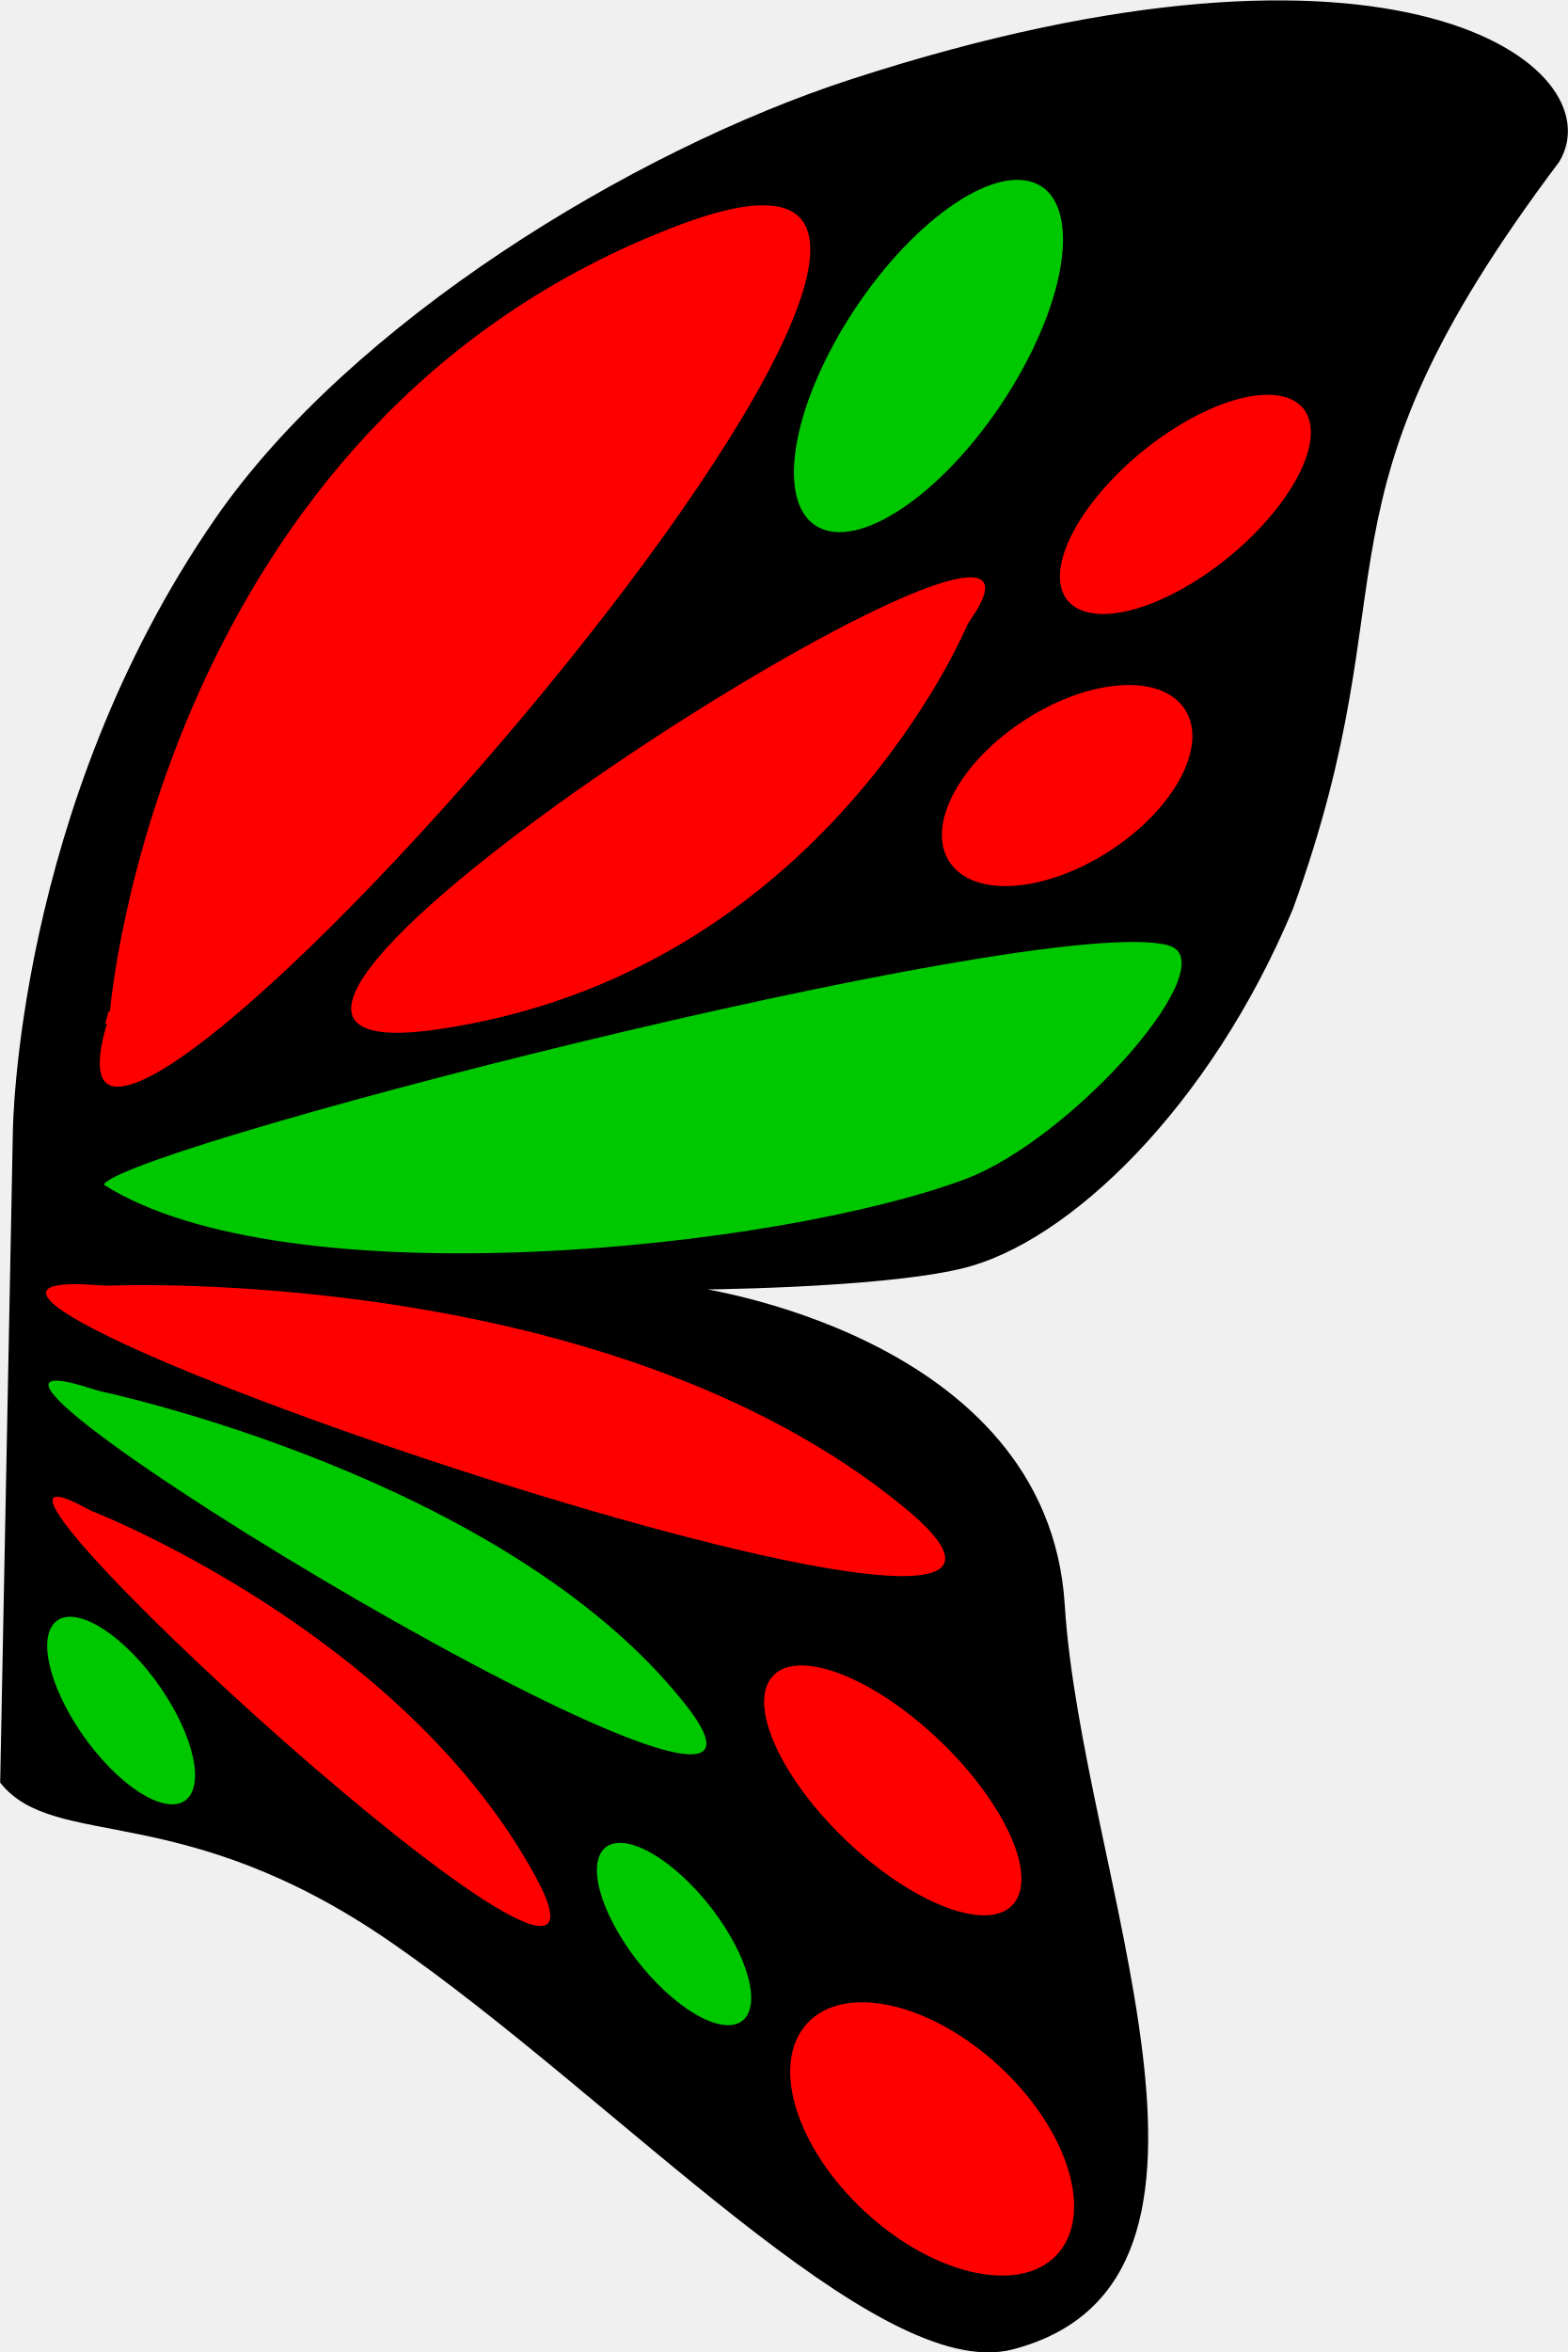
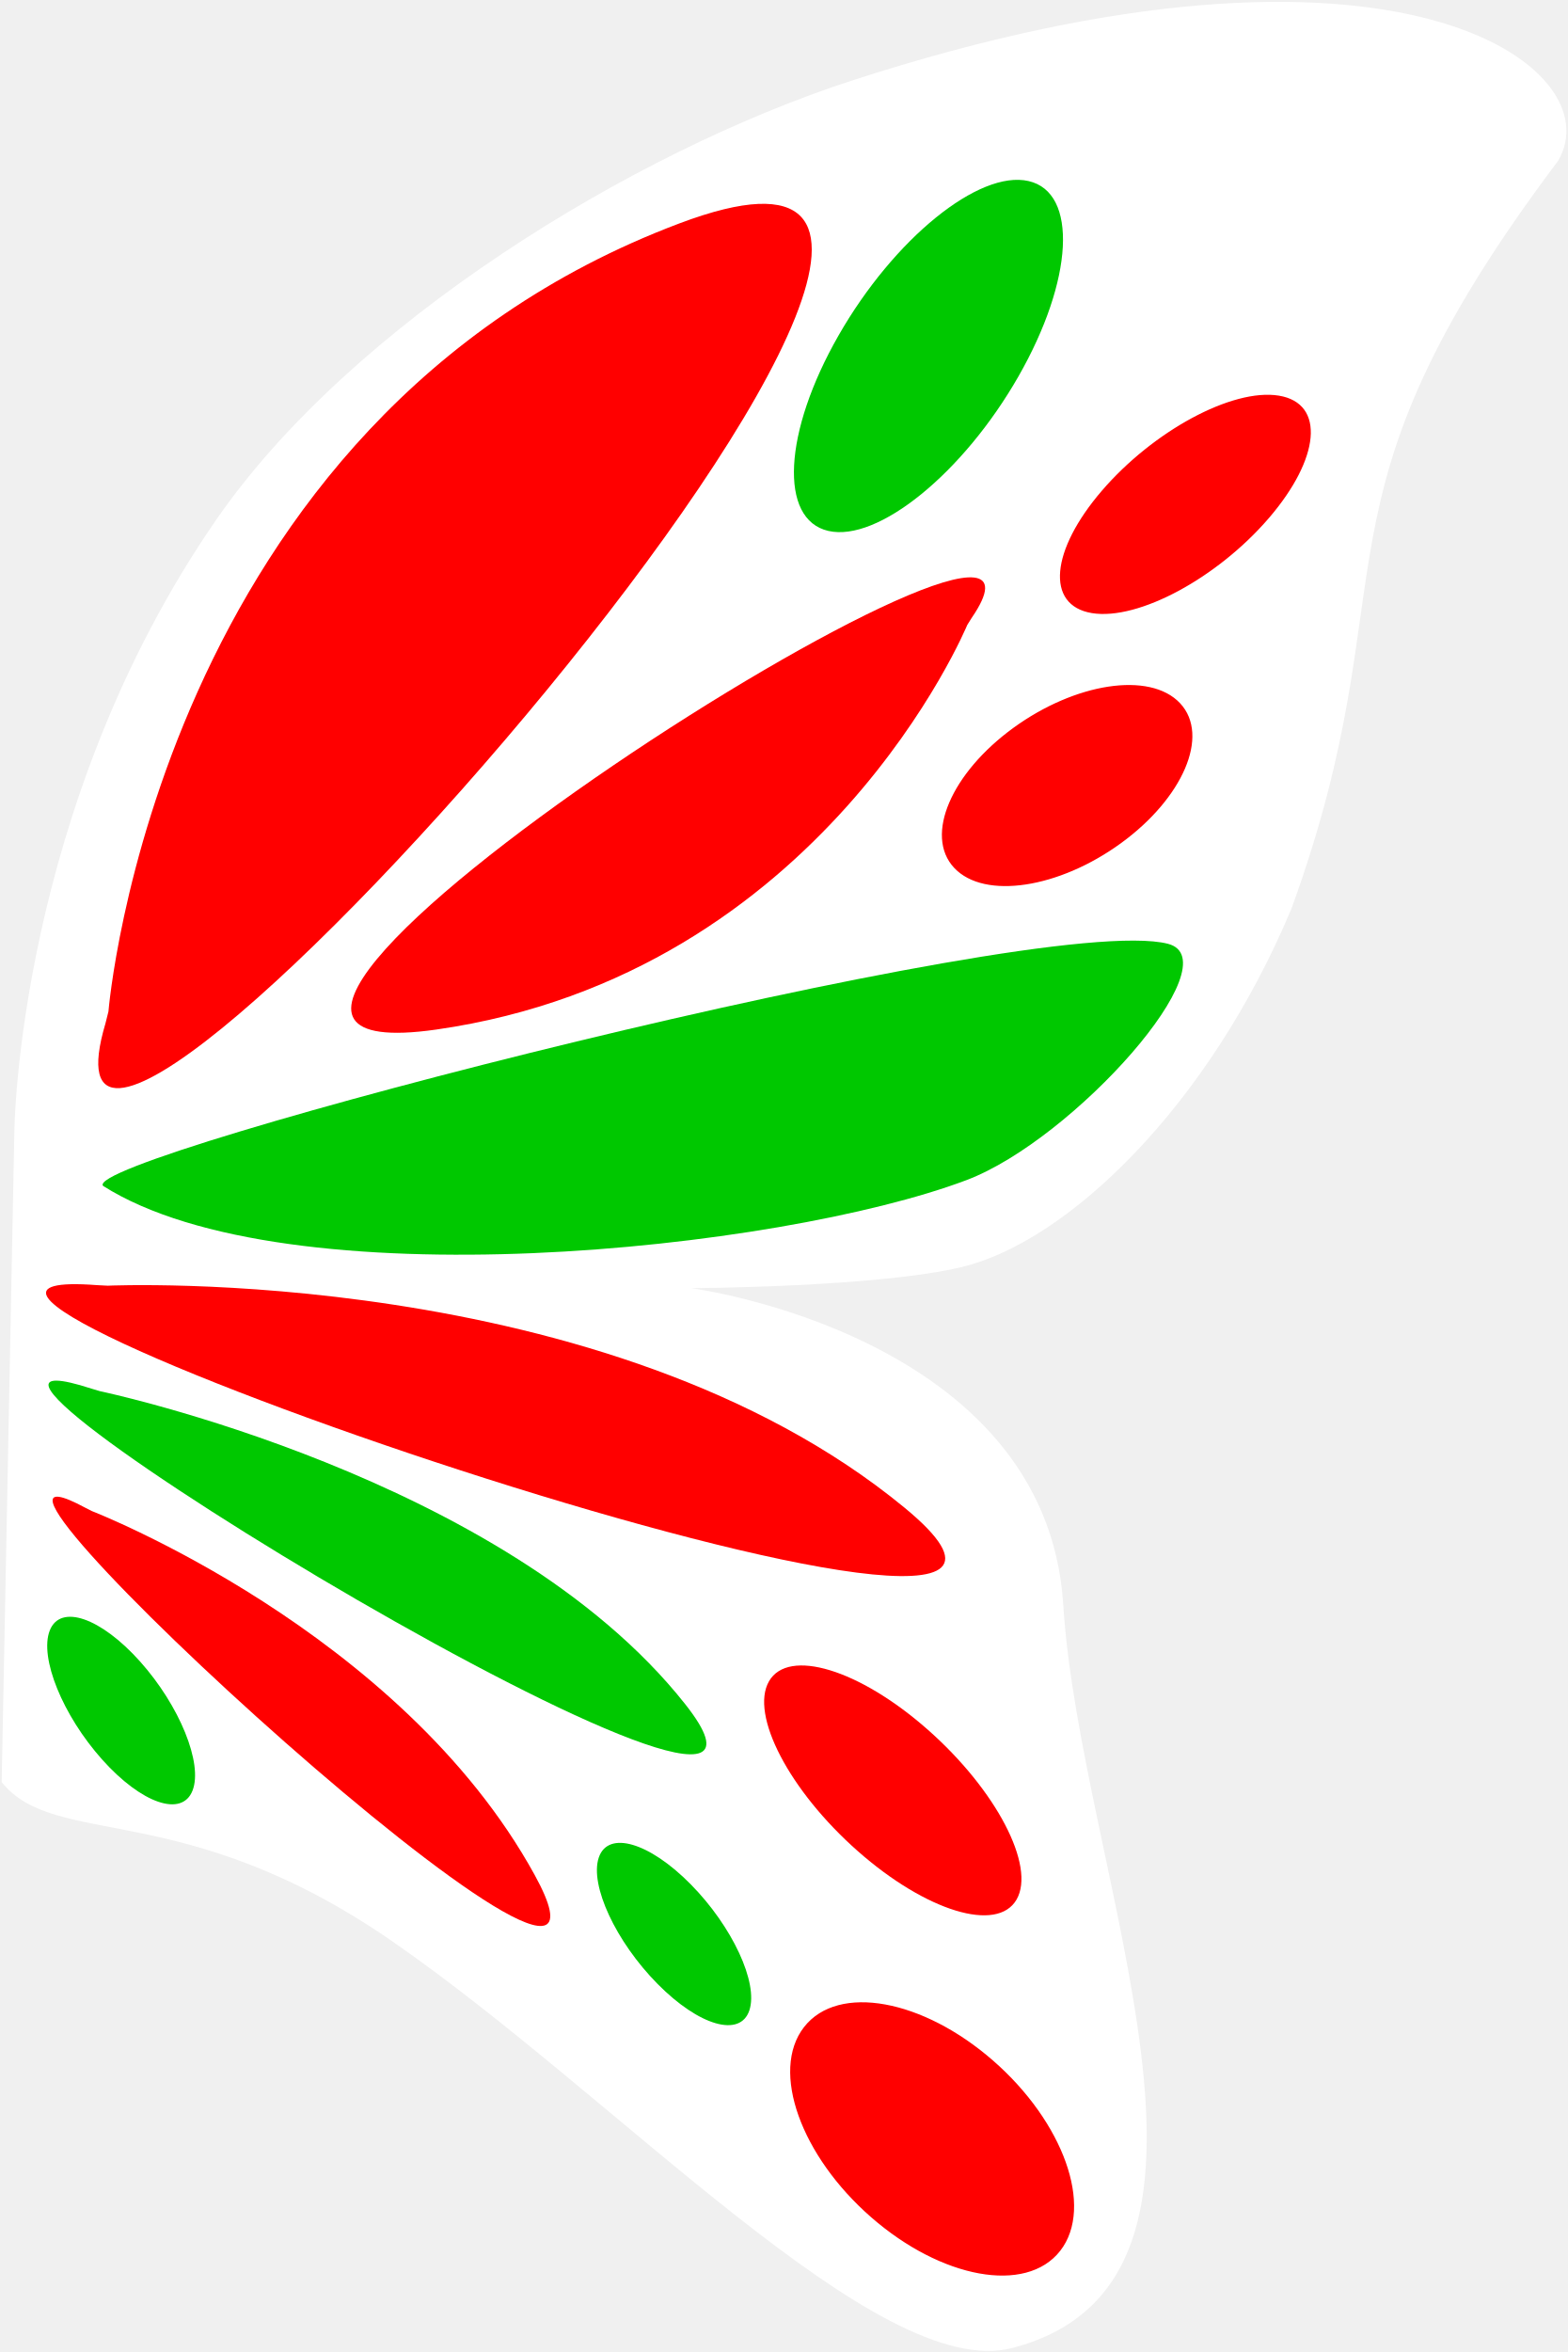
<svg xmlns="http://www.w3.org/2000/svg" width="140mm" height="210mm" viewBox="0 0 140 210" version="1.1" id="svg8">
  <defs id="defs2" />
  <g id="layer1" transform="translate(0,-87)">
    <g id="g1048" transform="matrix(-0.9992823,0,0,0.9973688,173.1366,47.16396)">
-       <path id="path830" d="m 171.979,141.274 c 0,0 -0.219,-29.005 -18.076,-54.853 C 141.841,68.961 116.798,53.558 97.14,47.158 48.381,31.283 29.104,46.024 34.018,54.339 c 23.366,31.13 12.918,36.824 23.812,66.902 7.392,17.74 20.033,29.86 29.482,32.128 7.577,1.818 24.19,1.89 24.19,1.89 0,0 -31.75,4.158 -33.262,28.348 -1.512,24.19 -18.521,60.476 4.536,66.524 12.001,3.148 35.226,-22.42 55.465,-36.426 18.646,-12.904 30.027,-8.209 34.871,-14.223 z" style="fill:#000000;fill-opacity:1;stroke:#000000;stroke-width:0.265px;stroke-linecap:butt;stroke-linejoin:miter;stroke-opacity:1" />
-       <path id="path860" d="m 163.569,130.491 c 0,0 -4.276,-52.919 -51.048,-70.559 -46.772,-17.64 61.205,105.037 51.316,71.628" style="fill:#ff0000;fill-opacity:1;stroke:#000000;stroke-width:0.265px;stroke-linecap:butt;stroke-linejoin:miter;stroke-opacity:1" />
+       <path id="path830" d="m 171.979,141.274 c 0,0 -0.219,-29.005 -18.076,-54.853 C 141.841,68.961 116.798,53.558 97.14,47.158 48.381,31.283 29.104,46.024 34.018,54.339 c 23.366,31.13 12.918,36.824 23.812,66.902 7.392,17.74 20.033,29.86 29.482,32.128 7.577,1.818 24.19,1.89 24.19,1.89 0,0 -31.75,4.158 -33.262,28.348 -1.512,24.19 -18.521,60.476 4.536,66.524 12.001,3.148 35.226,-22.42 55.465,-36.426 18.646,-12.904 30.027,-8.209 34.871,-14.223 z" style="fill:#ffffff;fill-opacity:1;stroke:none;stroke-width:0.265px;stroke-linecap:butt;stroke-linejoin:miter;stroke-opacity:1" />
+       <path id="path860" d="m 163.569,130.491 c 0,0 -4.276,-52.919 -51.048,-70.559 -46.772,-17.64 61.205,105.037 51.316,71.628" style="fill:#ff0000;fill-opacity:1;stroke:none;stroke-width:0.265px;stroke-linecap:butt;stroke-linejoin:miter;stroke-opacity:1" />
      <path id="path860-6" d="m 86.819,95.887 c 0,0 12.883,31.266 47.457,36.222 34.574,4.956 -60.772,-55.704 -47.838,-36.832" style="fill:#ff0000;fill-opacity:1;stroke:none;stroke-width:0.172px;stroke-linecap:butt;stroke-linejoin:miter;stroke-opacity:1" />
-       <path id="path892" d="m 164.049,146.103 c 2.219,-2.534 -83.372,-24.717 -95.163,-21.672 -5.797,1.497 8.405,17.534 18.014,21.16 16.773,6.33 60.773,10.921 77.15,0.512 z" style="fill:#00c800;fill-opacity:1;stroke:#000000;stroke-width:0.247px;stroke-linecap:butt;stroke-linejoin:miter;stroke-opacity:1" />
+       <path id="path892" d="m 164.049,146.103 c 2.219,-2.534 -83.372,-24.717 -95.163,-21.672 -5.797,1.497 8.405,17.534 18.014,21.16 16.773,6.33 60.773,10.921 77.15,0.512 z" style="fill:#00c800;fill-opacity:1;stroke:none;stroke-width:0.247px;stroke-linecap:butt;stroke-linejoin:miter;stroke-opacity:1" />
      <ellipse transform="matrix(0.6817953,-0.731543,0.8079464,0.589256,0,0)" ry="12.326" rx="6.882" cy="133.119" cx="-43.502" id="path894" style="fill:#ff0000;fill-opacity:1;stroke:#ff0000;stroke-width:0.345;stroke-linecap:round;stroke-miterlimit:4;stroke-dasharray:none;stroke-opacity:1" />
      <ellipse transform="matrix(0.9747071,-0.223486,0.4960197,0.8683113,0,0)" ry="18.035" rx="8.242" cy="94.203" cx="44.69" id="path894-5" style="fill:#00c800;fill-opacity:1;stroke:none;stroke-width:0.457;stroke-linecap:round;stroke-miterlimit:4;stroke-dasharray:none;stroke-opacity:1" />
      <ellipse transform="matrix(0.9867764,-0.1620873,0.6513813,0.7587505,0,0)" ry="12.647" rx="7.381" cy="111.063" cx="-5.086" id="path894-5-3" style="fill:#ff0000;fill-opacity:1;stroke:#ff0000;stroke-width:0.362;stroke-linecap:round;stroke-miterlimit:4;stroke-dasharray:none;stroke-opacity:1" />
      <path id="path860-6-5" d="m 163.63,155.038 c 0,0 -44.626,-2.051 -71.202,19.871 -26.577,21.922 102.178,-22.209 72.151,-19.92" style="fill:#ff0000;fill-opacity:1;stroke:none;stroke-width:0.174px;stroke-linecap:butt;stroke-linejoin:miter;stroke-opacity:1" />
      <path id="path860-6-5-6" d="m 164.341,164.478 c 0,0 -36.188,7.585 -52.312,28.018 -16.123,20.433 76.549,-35.87 53.059,-28.243" style="fill:#00c800;fill-opacity:1;stroke:none;stroke-width:0.134px;stroke-linecap:butt;stroke-linejoin:miter;stroke-opacity:1" />
      <path id="path860-6-5-6-2" d="m 165.055,175.213 c 0,0 -27.601,10.721 -39.582,32.586 -11.981,21.866 58.017,-42.544 40.151,-32.876" style="fill:#ff0000;fill-opacity:1;stroke:none;stroke-width:0.118px;stroke-linecap:butt;stroke-linejoin:miter;stroke-opacity:1" />
      <ellipse transform="matrix(-0.3627248,-0.9318963,0.6652757,-0.7465978,0,0)" ry="9.592" rx="4.698" cy="91.314" cx="-280.339" id="path894-5-9" style="fill:#00c800;fill-opacity:1;stroke:none;stroke-width:0.252;stroke-linecap:round;stroke-miterlimit:4;stroke-dasharray:none;stroke-opacity:1" />
      <ellipse transform="matrix(0.6136023,0.7896153,0.7526848,-0.658381,0,0)" ry="14.996" rx="8.666" cy="-71.088" cx="233.808" id="path894-1" style="fill:#ff0000;fill-opacity:1;stroke:#ff0000;stroke-width:0.427;stroke-linecap:round;stroke-miterlimit:4;stroke-dasharray:none;stroke-opacity:1" />
      <ellipse transform="matrix(-0.3156831,-0.9488647,0.7017684,-0.7124052,0,0)" ry="9.592" rx="4.698" cy="44.88" cx="-258.256" id="path894-5-9-2" style="fill:#00c800;fill-opacity:1;stroke:none;stroke-width:0.252;stroke-linecap:round;stroke-miterlimit:4;stroke-dasharray:none;stroke-opacity:1" />
      <ellipse transform="matrix(-0.4983283,-0.8669884,0.7495039,-0.6619999,0,0)" ry="14.759" rx="6.272" cy="-19.122" cx="-216.336" id="path894-5-9-2-7" style="fill:#ff0000;fill-opacity:1;stroke:none;stroke-width:0.361;stroke-linecap:round;stroke-miterlimit:4;stroke-dasharray:none;stroke-opacity:1" />
    </g>
  </g>
</svg>
